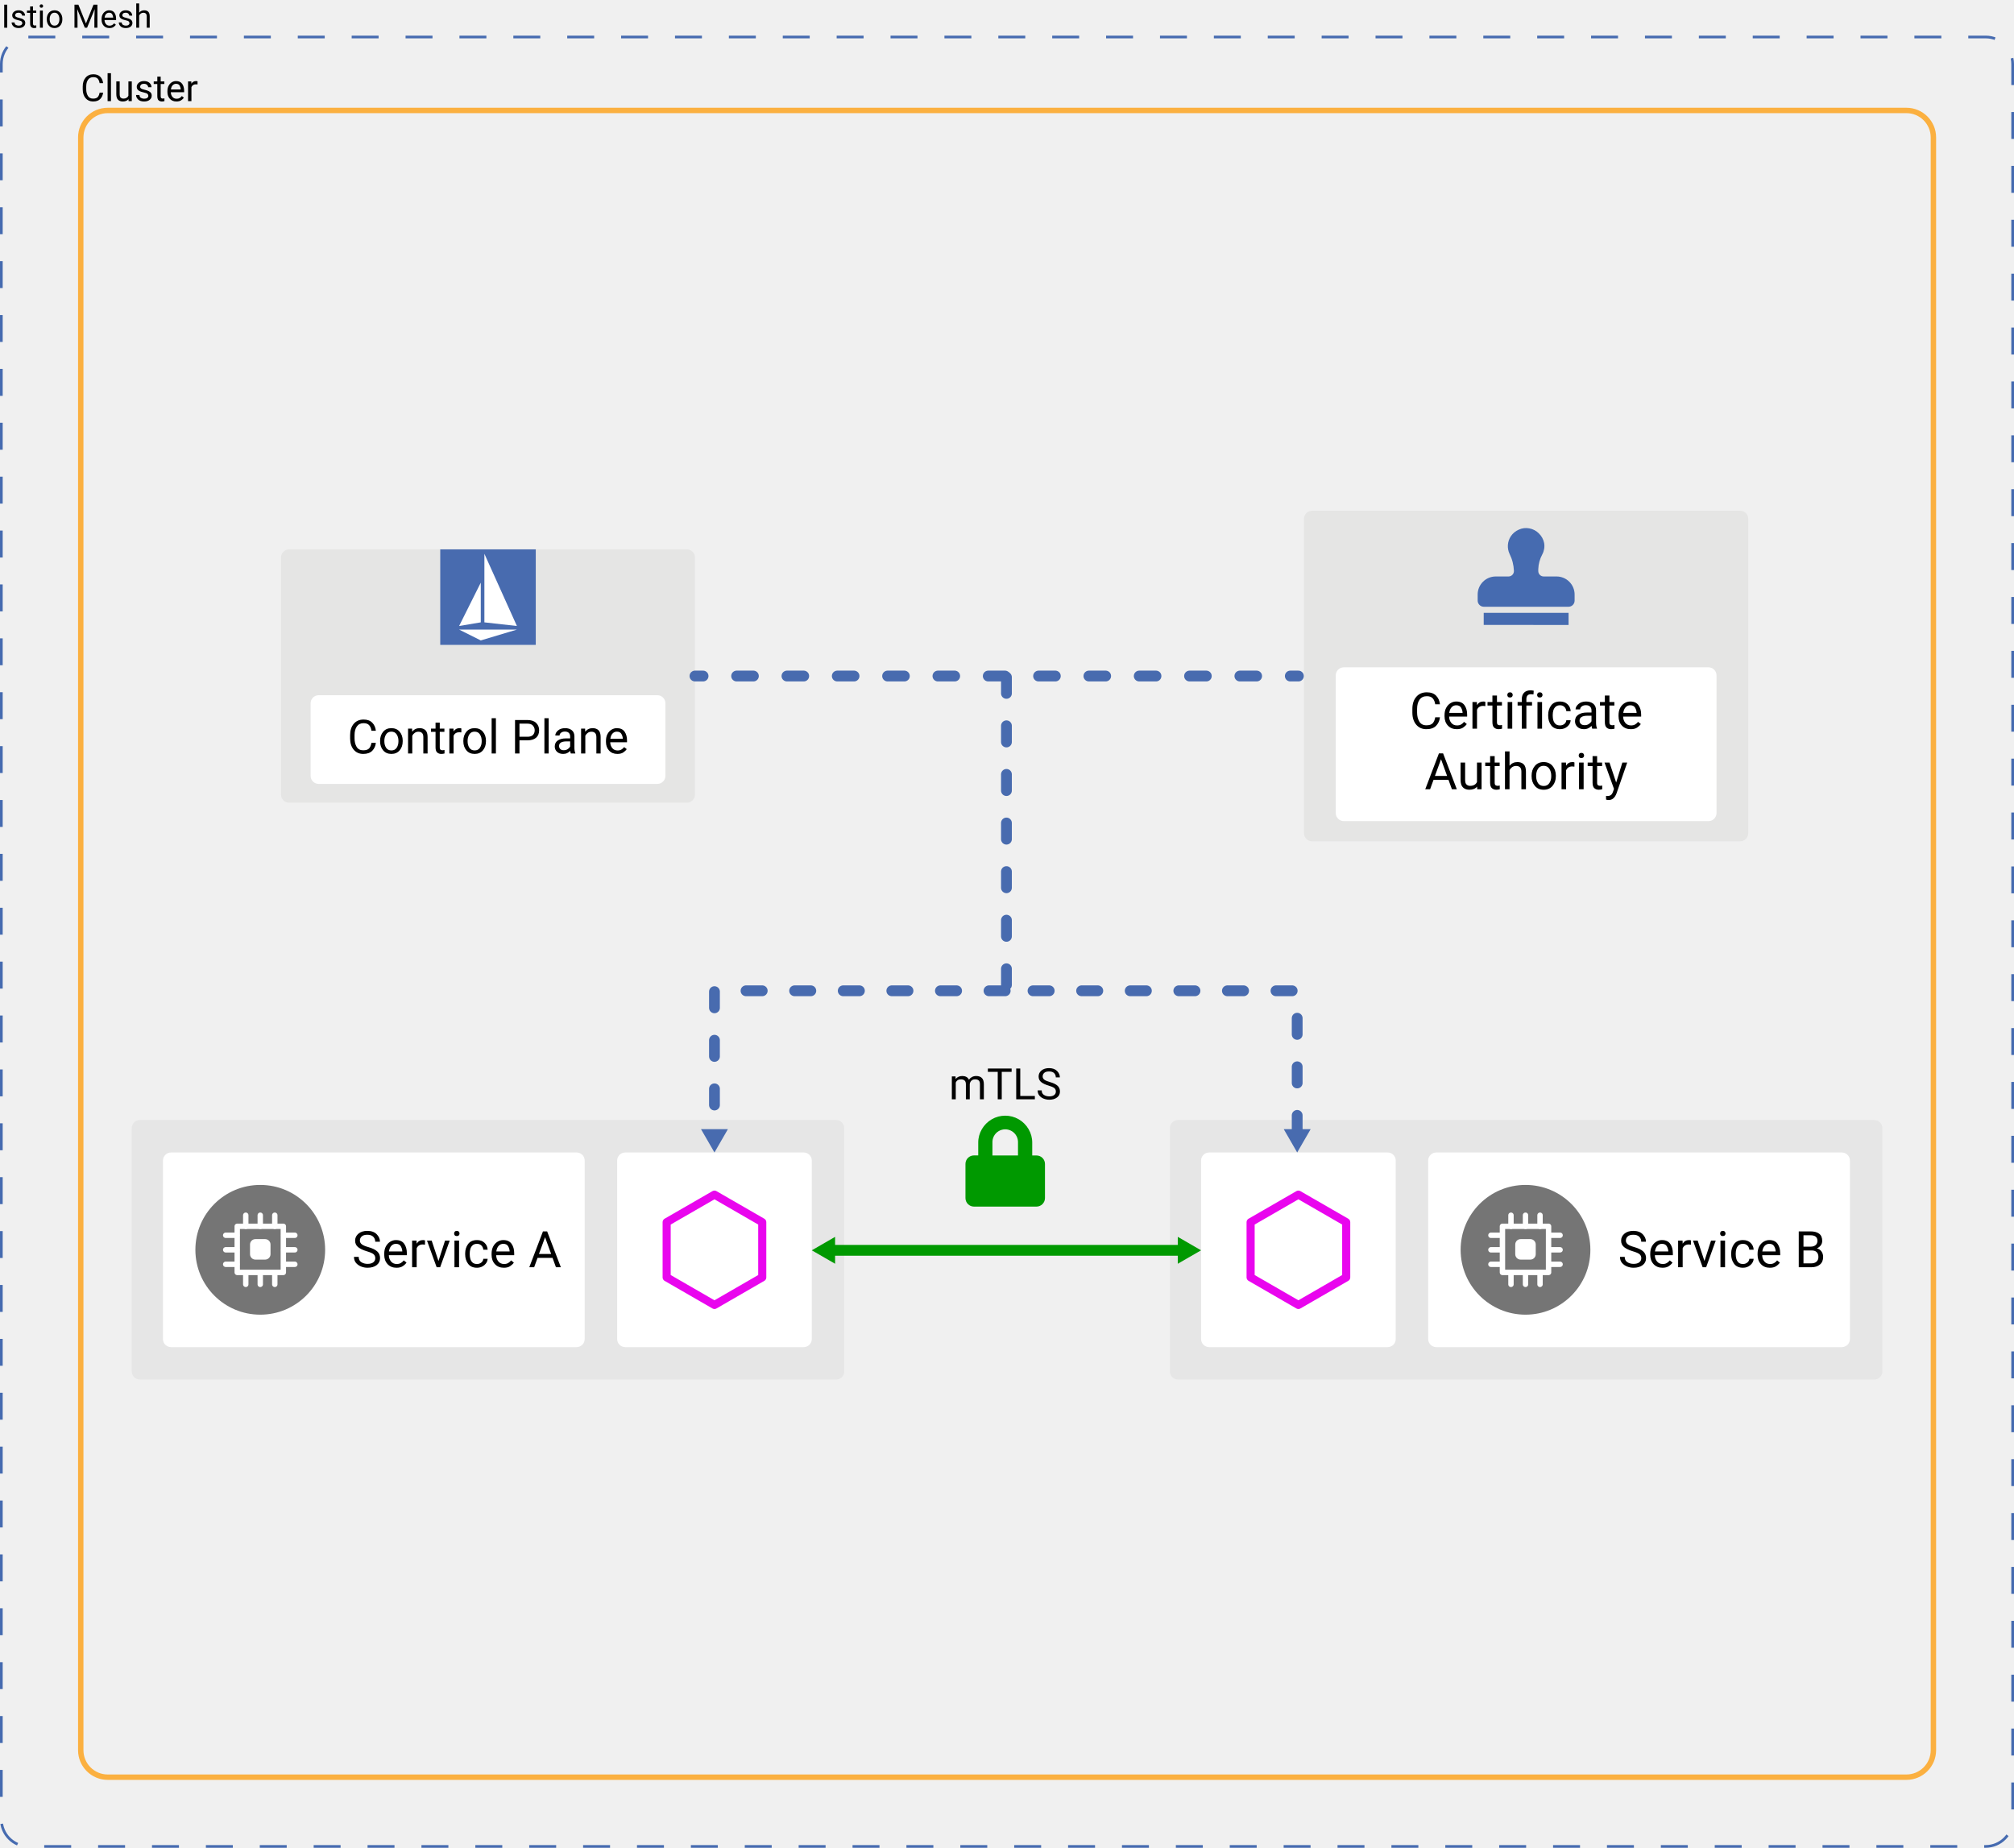
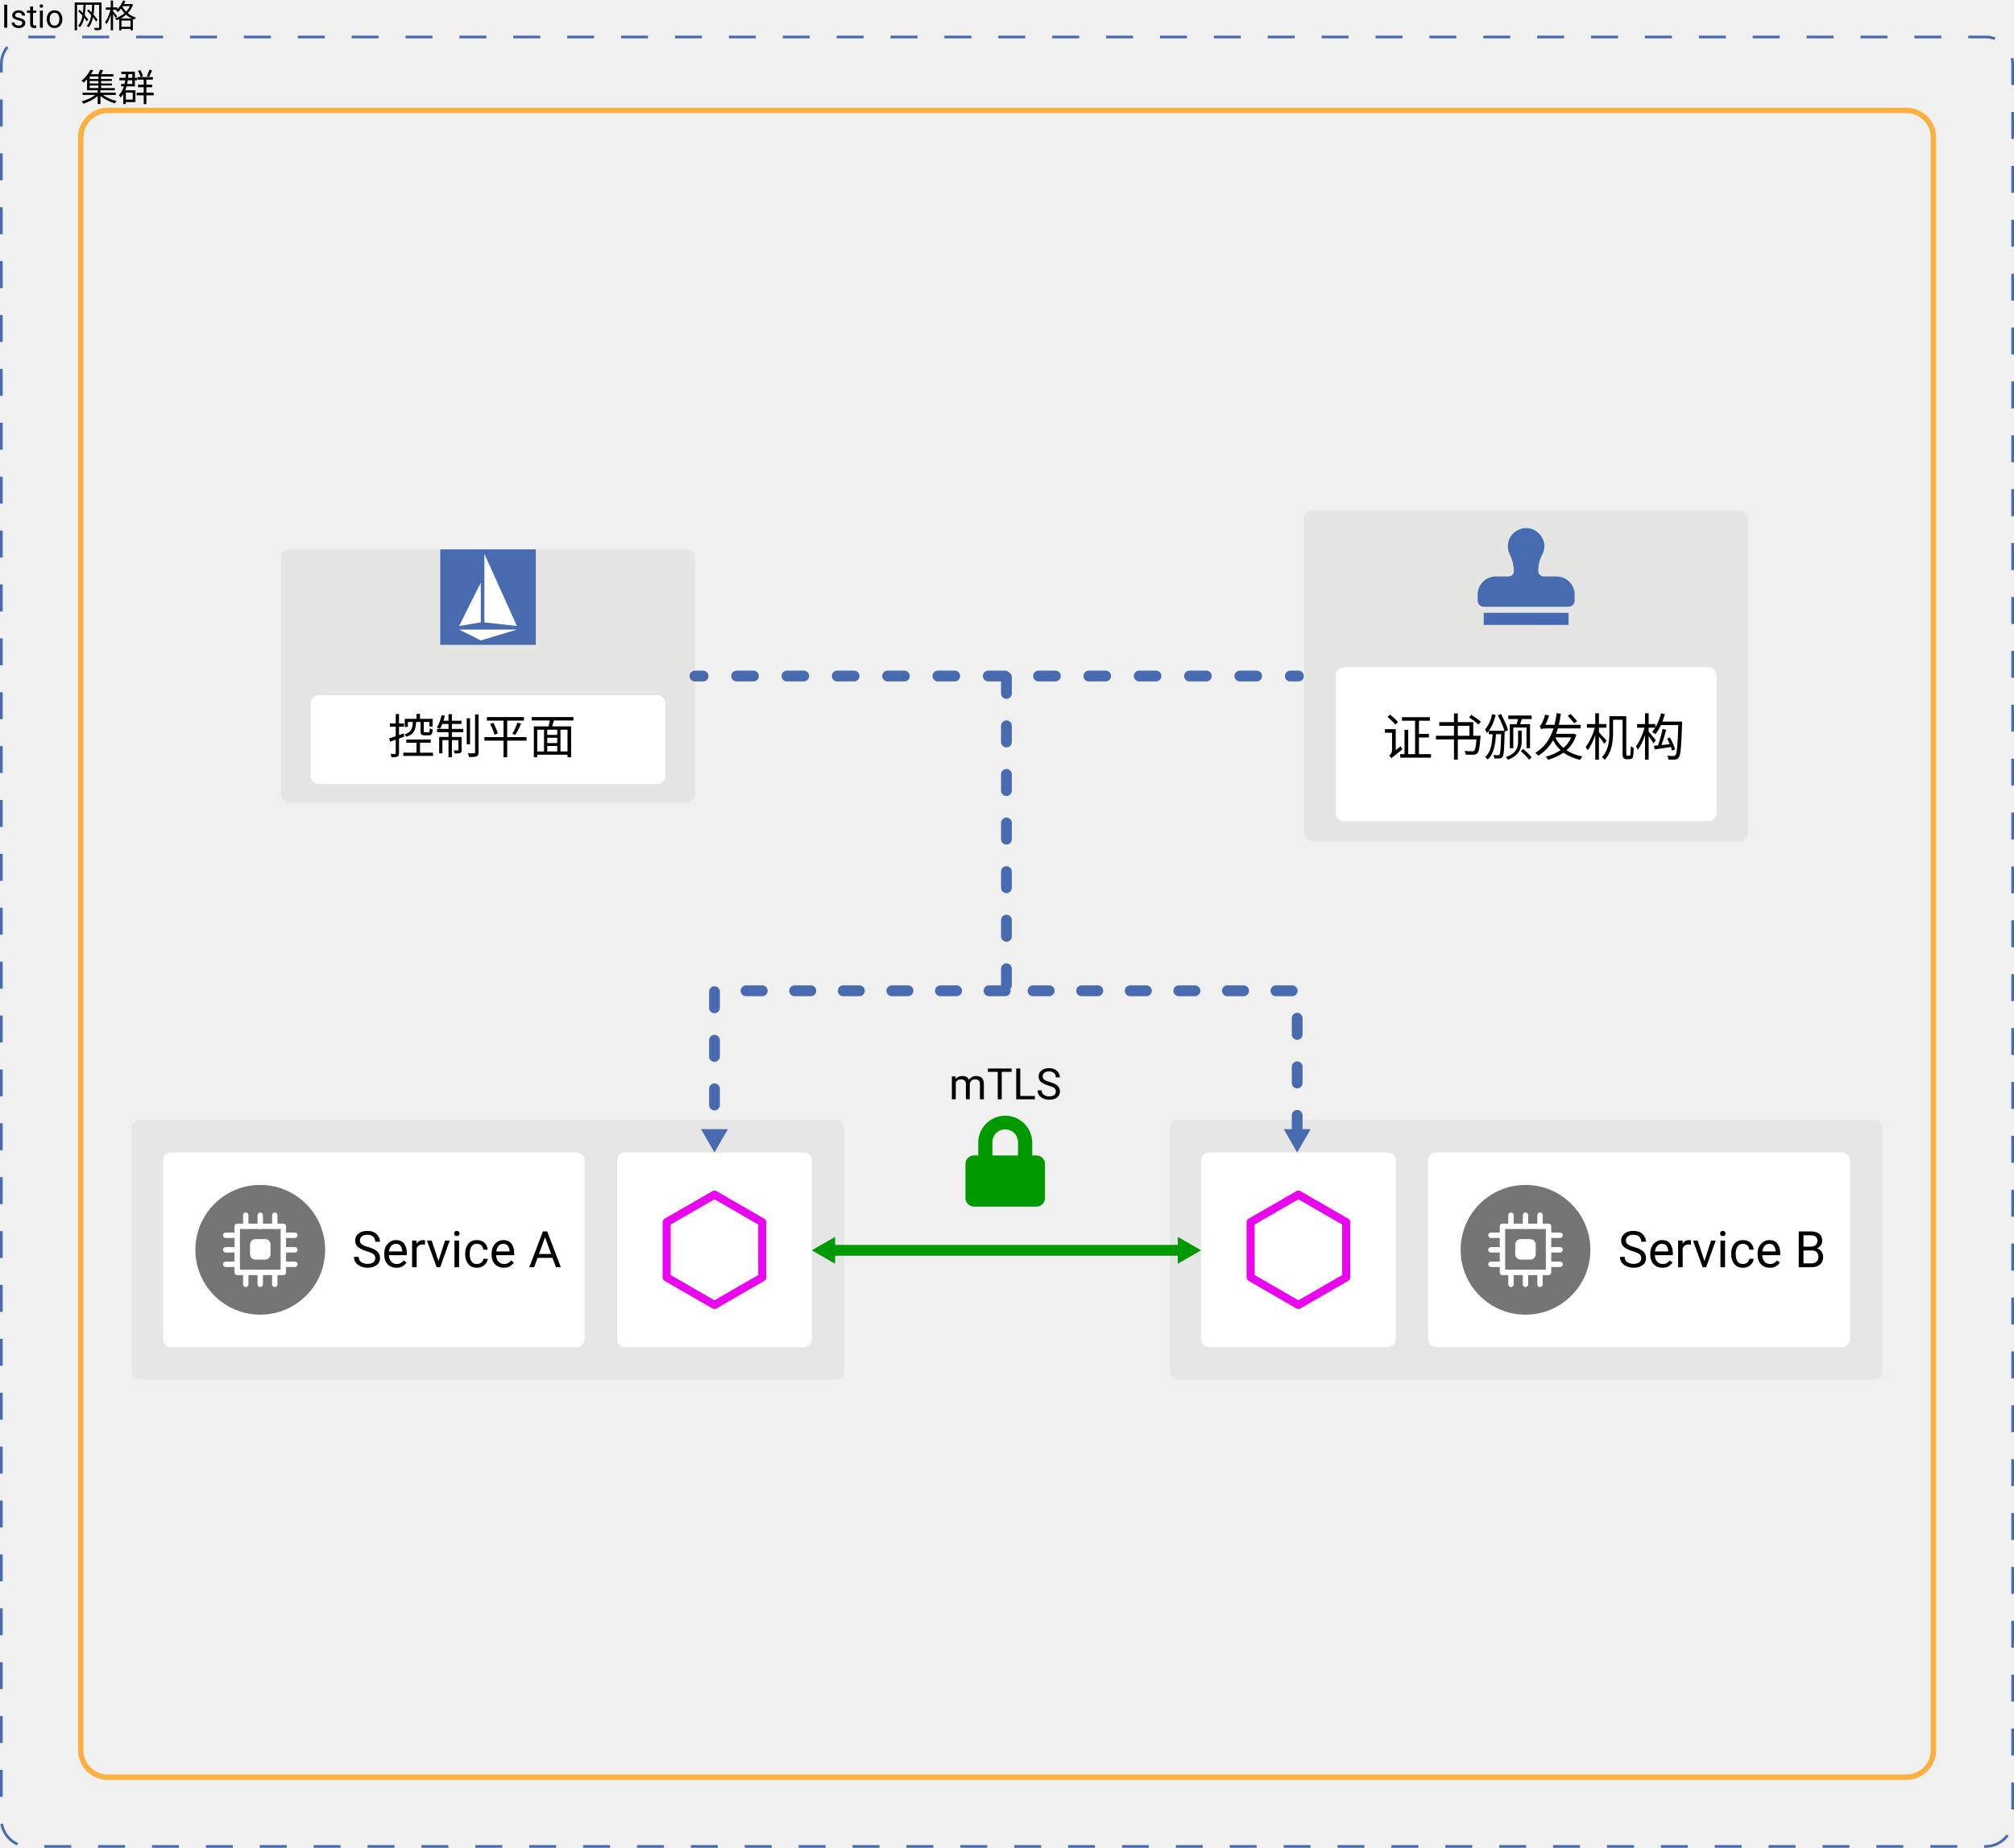
<svg xmlns="http://www.w3.org/2000/svg" viewBox="0 0 745.99 684.44">
  <defs>
-     <style>.a2f47c64-16db-4b6b-bdee-377bdc962ed7,.aef6570f-e23c-427c-8451-ddf17f85103f,.aff3d040-f017-4f6c-8df3-721ffc1fff3e,.b0d40f48-2bc1-4bc9-a245-957cb0bcfd59,.b3fd4b19-846b-4599-a8b9-9b489832478e{fill:none}.a2f47c64-16db-4b6b-bdee-377bdc962ed7,.aef6570f-e23c-427c-8451-ddf17f85103f,.b0d40f48-2bc1-4bc9-a245-957cb0bcfd59,.b3fd4b19-846b-4599-a8b9-9b489832478e{stroke-linejoin:round}.fe05dccd-09b7-4b60-8857-e55f452ca8ef{font-family:Roboto-Regular,Roboto}.a2f47c64-16db-4b6b-bdee-377bdc962ed7,.aff3d040-f017-4f6c-8df3-721ffc1fff3e{stroke-width:2px}.afe5a57b-ad06-46c1-b935-0a6b429ab05b{fill:#e6e6e6}.a0c1cb5b-aa32-41c5-98c7-0e1a31f1f21d{fill:#fff}.aef6570f-e23c-427c-8451-ddf17f85103f{stroke:#e905ee;stroke-width:3px}.fe05dccd-09b7-4b60-8857-e55f452ca8ef{font-size:18.69px}.eb50e813-8b20-4d30-a909-e025616e0fdc{letter-spacing:.01em}.a29fa498-68fb-4cac-9915-055869fd92ec{letter-spacing:0}.e4273cab-89ba-4771-9412-787f2e64fd11{fill:#757575}.a2f47c64-16db-4b6b-bdee-377bdc962ed7,.aff3d040-f017-4f6c-8df3-721ffc1fff3e{stroke:#fff}.aff3d040-f017-4f6c-8df3-721ffc1fff3e,.b0d40f48-2bc1-4bc9-a245-957cb0bcfd59,.b3fd4b19-846b-4599-a8b9-9b489832478e{stroke-linecap:round}.aff3d040-f017-4f6c-8df3-721ffc1fff3e{stroke-miterlimit:10}.b0d40f48-2bc1-4bc9-a245-957cb0bcfd59,.b3fd4b19-846b-4599-a8b9-9b489832478e{stroke:#486baf;stroke-width:4px}.b0d40f48-2bc1-4bc9-a245-957cb0bcfd59{stroke-dasharray:6 12}.b52d1e2a-221d-4d23-a8a7-6776adf075f1{fill:#486baf}.f6d62a9b-16ce-463f-af89-bf0cdb03de16{fill:#090}.b467b650-a80f-4b16-bf28-cdcf0d8712fd{fill:#e5e5e4}</style>
+     <style>
+ 			.a2f47c64-16db-4b6b-bdee-377bdc962ed7,.aef6570f-e23c-427c-8451-ddf17f85103f,.aff3d040-f017-4f6c-8df3-721ffc1fff3e,.b0d40f48-2bc1-4bc9-a245-957cb0bcfd59,.b3fd4b19-846b-4599-a8b9-9b489832478e{fill:none}.a2f47c64-16db-4b6b-bdee-377bdc962ed7,.aef6570f-e23c-427c-8451-ddf17f85103f,.b0d40f48-2bc1-4bc9-a245-957cb0bcfd59,.b3fd4b19-846b-4599-a8b9-9b489832478e{stroke-linejoin:round}.fe05dccd-09b7-4b60-8857-e55f452ca8ef{font-family:Roboto-Regular,Roboto}.a2f47c64-16db-4b6b-bdee-377bdc962ed7,.aff3d040-f017-4f6c-8df3-721ffc1fff3e{stroke-width:2px}.afe5a57b-ad06-46c1-b935-0a6b429ab05b{fill:#e6e6e6}.a0c1cb5b-aa32-41c5-98c7-0e1a31f1f21d{fill:#fff}.aef6570f-e23c-427c-8451-ddf17f85103f{stroke:#e905ee;stroke-width:3px}.fe05dccd-09b7-4b60-8857-e55f452ca8ef{font-size:18.69px}.eb50e813-8b20-4d30-a909-e025616e0fdc{letter-spacing:.01em}.a29fa498-68fb-4cac-9915-055869fd92ec{letter-spacing:0}.e4273cab-89ba-4771-9412-787f2e64fd11{fill:#757575}.a2f47c64-16db-4b6b-bdee-377bdc962ed7,.aff3d040-f017-4f6c-8df3-721ffc1fff3e{stroke:#fff}.aff3d040-f017-4f6c-8df3-721ffc1fff3e,.b0d40f48-2bc1-4bc9-a245-957cb0bcfd59,.b3fd4b19-846b-4599-a8b9-9b489832478e{stroke-linecap:round}.aff3d040-f017-4f6c-8df3-721ffc1fff3e{stroke-miterlimit:10}.b0d40f48-2bc1-4bc9-a245-957cb0bcfd59,.b3fd4b19-846b-4599-a8b9-9b489832478e{stroke:#486baf;stroke-width:4px}.b0d40f48-2bc1-4bc9-a245-957cb0bcfd59{stroke-dasharray:6
+ 			12}.b52d1e2a-221d-4d23-a8a7-6776adf075f1{fill:#486baf}.f6d62a9b-16ce-463f-af89-bf0cdb03de16{fill:#090}.b467b650-a80f-4b16-bf28-cdcf0d8712fd{fill:#e5e5e4}
+ 		</style>
  </defs>
  <g id="bce1b5b6-b543-41a5-9bd1-12af24bf6568" data-name="single-trust">
    <rect x=".5" y="13.7" width="744.99" height="670.24" rx="10" stroke-linejoin="round" stroke="#466bb0" stroke-dasharray="9.98 9.98" fill="none" />
-     <text transform="translate(.48 10.27)" font-family="Roboto-Regular,Roboto" font-size="12">Istio Mesh</text>
-     <text transform="translate(29.83 37.45)" font-size="13.79" font-family="Roboto-Regular,Roboto">Cluster</text>
+     <text transform="translate(.48 10.27)" font-family="Roboto-Regular,Roboto" font-size="12">
+ 			Istio 网格
+ 		</text>
+     <text transform="translate(29.83 37.45)" font-size="13.79" font-family="Roboto-Regular,Roboto">
+ 			集群
+ 		</text>
    <rect x="29.91" y="40.91" width="686.23" height="617.38" rx="10" stroke-width="2" stroke="#fbb040" stroke-linejoin="round" fill="none" />
    <rect class="afe5a57b-ad06-46c1-b935-0a6b429ab05b" x="433.34" y="414.87" width="263.89" height="96.13" rx="3" />
    <rect class="a0c1cb5b-aa32-41c5-98c7-0e1a31f1f21d" x="444.88" y="426.89" width="72.1" height="72.1" rx="3" />
    <path class="aef6570f-e23c-427c-8451-ddf17f85103f" d="M498.64 473.15v-20.43l-17.71-10.21-17.7 10.21v20.43l17.7 10.22 17.71-10.22z" />
    <rect class="a0c1cb5b-aa32-41c5-98c7-0e1a31f1f21d" x="529" y="426.89" width="156.21" height="72.1" rx="3" />
-     <text class="fe05dccd-09b7-4b60-8857-e55f452ca8ef" transform="translate(599.31 469.4)">Se<tspan class="eb50e813-8b20-4d30-a909-e025616e0fdc" x="20.99" y="0">r</tspan>
-       <tspan class="a29fa498-68fb-4cac-9915-055869fd92ec" x="27.48" y="0">vice B</tspan>
+     <text class="fe05dccd-09b7-4b60-8857-e55f452ca8ef" transform="translate(599.31 469.4)">
+ 			Se
+ 			<tspan class="eb50e813-8b20-4d30-a909-e025616e0fdc" x="20.99" y="0">
+ 				r
+ 			</tspan>
+       <tspan class="a29fa498-68fb-4cac-9915-055869fd92ec" x="27.48" y="0">
+ 				vice B
+ 			</tspan>
    </text>
    <circle class="e4273cab-89ba-4771-9412-787f2e64fd11" cx="565.05" cy="462.94" r="24.03" />
    <path class="a2f47c64-16db-4b6b-bdee-377bdc962ed7" d="M556.51 454.24h17.08v17.08h-17.08z" />
    <path class="aff3d040-f017-4f6c-8df3-721ffc1fff3e" d="M559.67 454.24v-4.11M565.05 454.24v-4.11M570.43 454.24v-4.11M559.67 475.74v-4.11M565.05 475.74v-4.11M570.43 475.74v-4.11M556.35 468.31h-4.11M556.35 462.94h-4.11M556.35 457.56h-4.11M577.86 468.31h-4.11M577.86 462.94h-4.11M577.86 457.56h-4.11" />
    <rect class="a0c1cb5b-aa32-41c5-98c7-0e1a31f1f21d" x="561.25" y="458.98" width="7.59" height="7.59" rx="2" />
    <rect class="afe5a57b-ad06-46c1-b935-0a6b429ab05b" x="48.81" y="414.87" width="263.89" height="96.13" rx="3" />
    <rect class="a0c1cb5b-aa32-41c5-98c7-0e1a31f1f21d" x="60.36" y="426.89" width="156.21" height="72.1" rx="3" />
-     <text class="fe05dccd-09b7-4b60-8857-e55f452ca8ef" transform="translate(130.38 469.4)">Se<tspan class="eb50e813-8b20-4d30-a909-e025616e0fdc" x="20.99" y="0">r</tspan>
-       <tspan class="a29fa498-68fb-4cac-9915-055869fd92ec" x="27.48" y="0">vice A</tspan>
+     <text class="fe05dccd-09b7-4b60-8857-e55f452ca8ef" transform="translate(130.38 469.4)">
+ 			Se
+ 			<tspan class="eb50e813-8b20-4d30-a909-e025616e0fdc" x="20.99" y="0">
+ 				r
+ 			</tspan>
+       <tspan class="a29fa498-68fb-4cac-9915-055869fd92ec" x="27.48" y="0">
+ 				vice A
+ 			</tspan>
    </text>
    <circle class="e4273cab-89ba-4771-9412-787f2e64fd11" cx="96.4" cy="462.94" r="24.03" />
    <path class="a2f47c64-16db-4b6b-bdee-377bdc962ed7" d="M87.87 454.24h17.08v17.08H87.87z" />
    <path class="aff3d040-f017-4f6c-8df3-721ffc1fff3e" d="M91.03 454.24v-4.11M96.4 454.24v-4.11M101.78 454.24v-4.11M91.03 475.74v-4.11M96.4 475.74v-4.11M101.78 475.74v-4.11M87.71 468.31H83.6M87.71 462.94H83.6M87.71 457.56H83.6M109.21 468.31h-4.11M109.21 462.94h-4.11M109.21 457.56h-4.11" />
    <rect class="a0c1cb5b-aa32-41c5-98c7-0e1a31f1f21d" x="92.61" y="458.98" width="7.59" height="7.59" rx="2" />
    <rect class="a0c1cb5b-aa32-41c5-98c7-0e1a31f1f21d" x="228.59" y="426.89" width="72.1" height="72.1" rx="3" />
    <path class="aef6570f-e23c-427c-8451-ddf17f85103f" d="M282.34 473.15v-20.43l-17.7-10.21-17.71 10.21v20.43l17.71 10.22 17.7-10.22z" />
    <path class="b0d40f48-2bc1-4bc9-a245-957cb0bcfd59" d="M372.33 367H264.64v52.71" />
    <path class="b52d1e2a-221d-4d23-a8a7-6776adf075f1" d="M259.65 418.25l4.99 8.64 4.98-8.64h-9.97z" />
    <path class="b0d40f48-2bc1-4bc9-a245-957cb0bcfd59" d="M372.79 250.84V367h107.69v52.71" />
    <path class="b52d1e2a-221d-4d23-a8a7-6776adf075f1" d="M475.5 418.25l4.98 8.64 4.99-8.64h-9.97z" />
    <path stroke="#090" stroke-width="4" stroke-miterlimit="10" fill="none" d="M307.86 463.13h129.85" />
    <path class="f6d62a9b-16ce-463f-af89-bf0cdb03de16" d="M309.32 468.11l-8.63-4.98 8.63-4.99v9.97zM436.25 468.11l8.63-4.98-8.63-4.99v9.97z" />
    <rect class="b467b650-a80f-4b16-bf28-cdcf0d8712fd" x="483" y="189.19" width="164.56" height="122.43" rx="3" />
    <rect class="a0c1cb5b-aa32-41c5-98c7-0e1a31f1f21d" x="494.76" y="247.18" width="141.05" height="56.97" rx="3" />
-     <text class="fe05dccd-09b7-4b60-8857-e55f452ca8ef" transform="translate(522.05 269.91)">Ce<tspan x="22.07" y="0" letter-spacing=".02em">r</tspan>
-       <tspan x="28.85" y="0">tificate</tspan>
-       <tspan x="5.6" y="22.43" letter-spacing="-.01em">A</tspan>
-       <tspan x="17.7" y="22.43">uthority</tspan>
-     </text>
+     <text class="fe05dccd-09b7-4b60-8857-e55f452ca8ef" transform="translate(512.05 279.91)">
+ 			证书颁发机构
+ 		</text>
    <path d="M576.51 213.53a6.69 6.69 0 016.73 6.73v2.24a2.27 2.27 0 01-2.24 2.25h-31.43a2.29 2.29 0 01-2.24-2.25v-2.24a6.69 6.69 0 016.73-6.73h4.7a2 2 0 002-2v-.07a15.3 15.3 0 00-1.62-6.31 6.68 6.68 0 01.46-6.49 6.78 6.78 0 013-2.49 6.32 6.32 0 013.89-.45 6.62 6.62 0 013.54 1.89 6.85 6.85 0 011.93 3.54 6.58 6.58 0 01-.7 4.21 12.37 12.37 0 00-1.48 5.47v.7a2 2 0 002 2zm-26.94 17.95V227H581v4.49z" fill="#466bb0" />
    <path class="f6d62a9b-16ce-463f-af89-bf0cdb03de16" d="M383.91 428a3.14 3.14 0 013.15 3.16v12.62a3.16 3.16 0 01-3.15 3.16h-23.14a3.16 3.16 0 01-3.16-3.16v-12.64a3.14 3.14 0 013.16-3.16h1.57v-4.73a9.72 9.72 0 011.35-5 10.14 10.14 0 013.65-3.65 10 10 0 0110 0 10.06 10.06 0 013.65 3.65 9.72 9.72 0 011.35 5V428zm-6.84 0v-4.73a4.74 4.74 0 10-9.47 0V428z" />
-     <text transform="translate(351.47 407.19)" font-size="16.02" font-family="Roboto-Regular,Roboto">mTLS</text>
+     <text transform="translate(351.47 407.19)" font-size="16.02" font-family="Roboto-Regular,Roboto">
+ 			mTLS
+ 		</text>
    <rect class="b467b650-a80f-4b16-bf28-cdcf0d8712fd" x="104.09" y="203.49" width="153.32" height="93.84" rx="3" />
    <rect class="a0c1cb5b-aa32-41c5-98c7-0e1a31f1f21d" x="115.05" y="257.51" width="131.42" height="32.86" rx="3" />
-     <text transform="translate(128.67 279.09)" font-size="17.42" font-family="Roboto-Regular,Roboto">Cont<tspan x="36.57" y="0" letter-spacing="-.02em">r</tspan>
-       <tspan x="42.17" y="0" letter-spacing="0">ol Plane</tspan>
-     </text>
+     <text transform="translate(143.67 279.09)" font-size="17.42" font-family="Roboto-Regular,Roboto">
+ 			控制平面
+ 		</text>
    <path id="a053c1a2-db21-46a6-a228-1649c9cb2037" data-name="background" class="b52d1e2a-221d-4d23-a8a7-6776adf075f1" d="M163.07 203.49h35.38v35.38h-35.38z" />
    <path id="e8d6e127-e11f-4f5a-81d8-a94c0b46c233" data-name="hull" class="a0c1cb5b-aa32-41c5-98c7-0e1a31f1f21d" d="M170.06 233.21h21.4l-13.38 4.01-8.02-4.01z" />
    <path id="e9b6a605-9d3f-42db-a687-13e72dadc651" data-name="mainsail" class="a0c1cb5b-aa32-41c5-98c7-0e1a31f1f21d" d="M170.06 231.87l8.02-1.34v-14.71l-8.02 16.05z" />
    <path id="a7cd7b4d-edd2-4176-bb7b-b2fc10c3ec80" data-name="headsail" class="a0c1cb5b-aa32-41c5-98c7-0e1a31f1f21d" d="M179.42 230.53l12.04 1.34-12.04-26.74v25.4z" />
    <path class="b3fd4b19-846b-4599-a8b9-9b489832478e" d="M257.42 250.41h3" />
    <path stroke-dasharray="6.21 12.43" stroke-width="4" stroke="#486baf" stroke-linecap="round" stroke-linejoin="round" fill="none" d="M272.85 250.41h198.87" />
    <path class="b3fd4b19-846b-4599-a8b9-9b489832478e" d="M477.93 250.41h3" />
  </g>
</svg>
